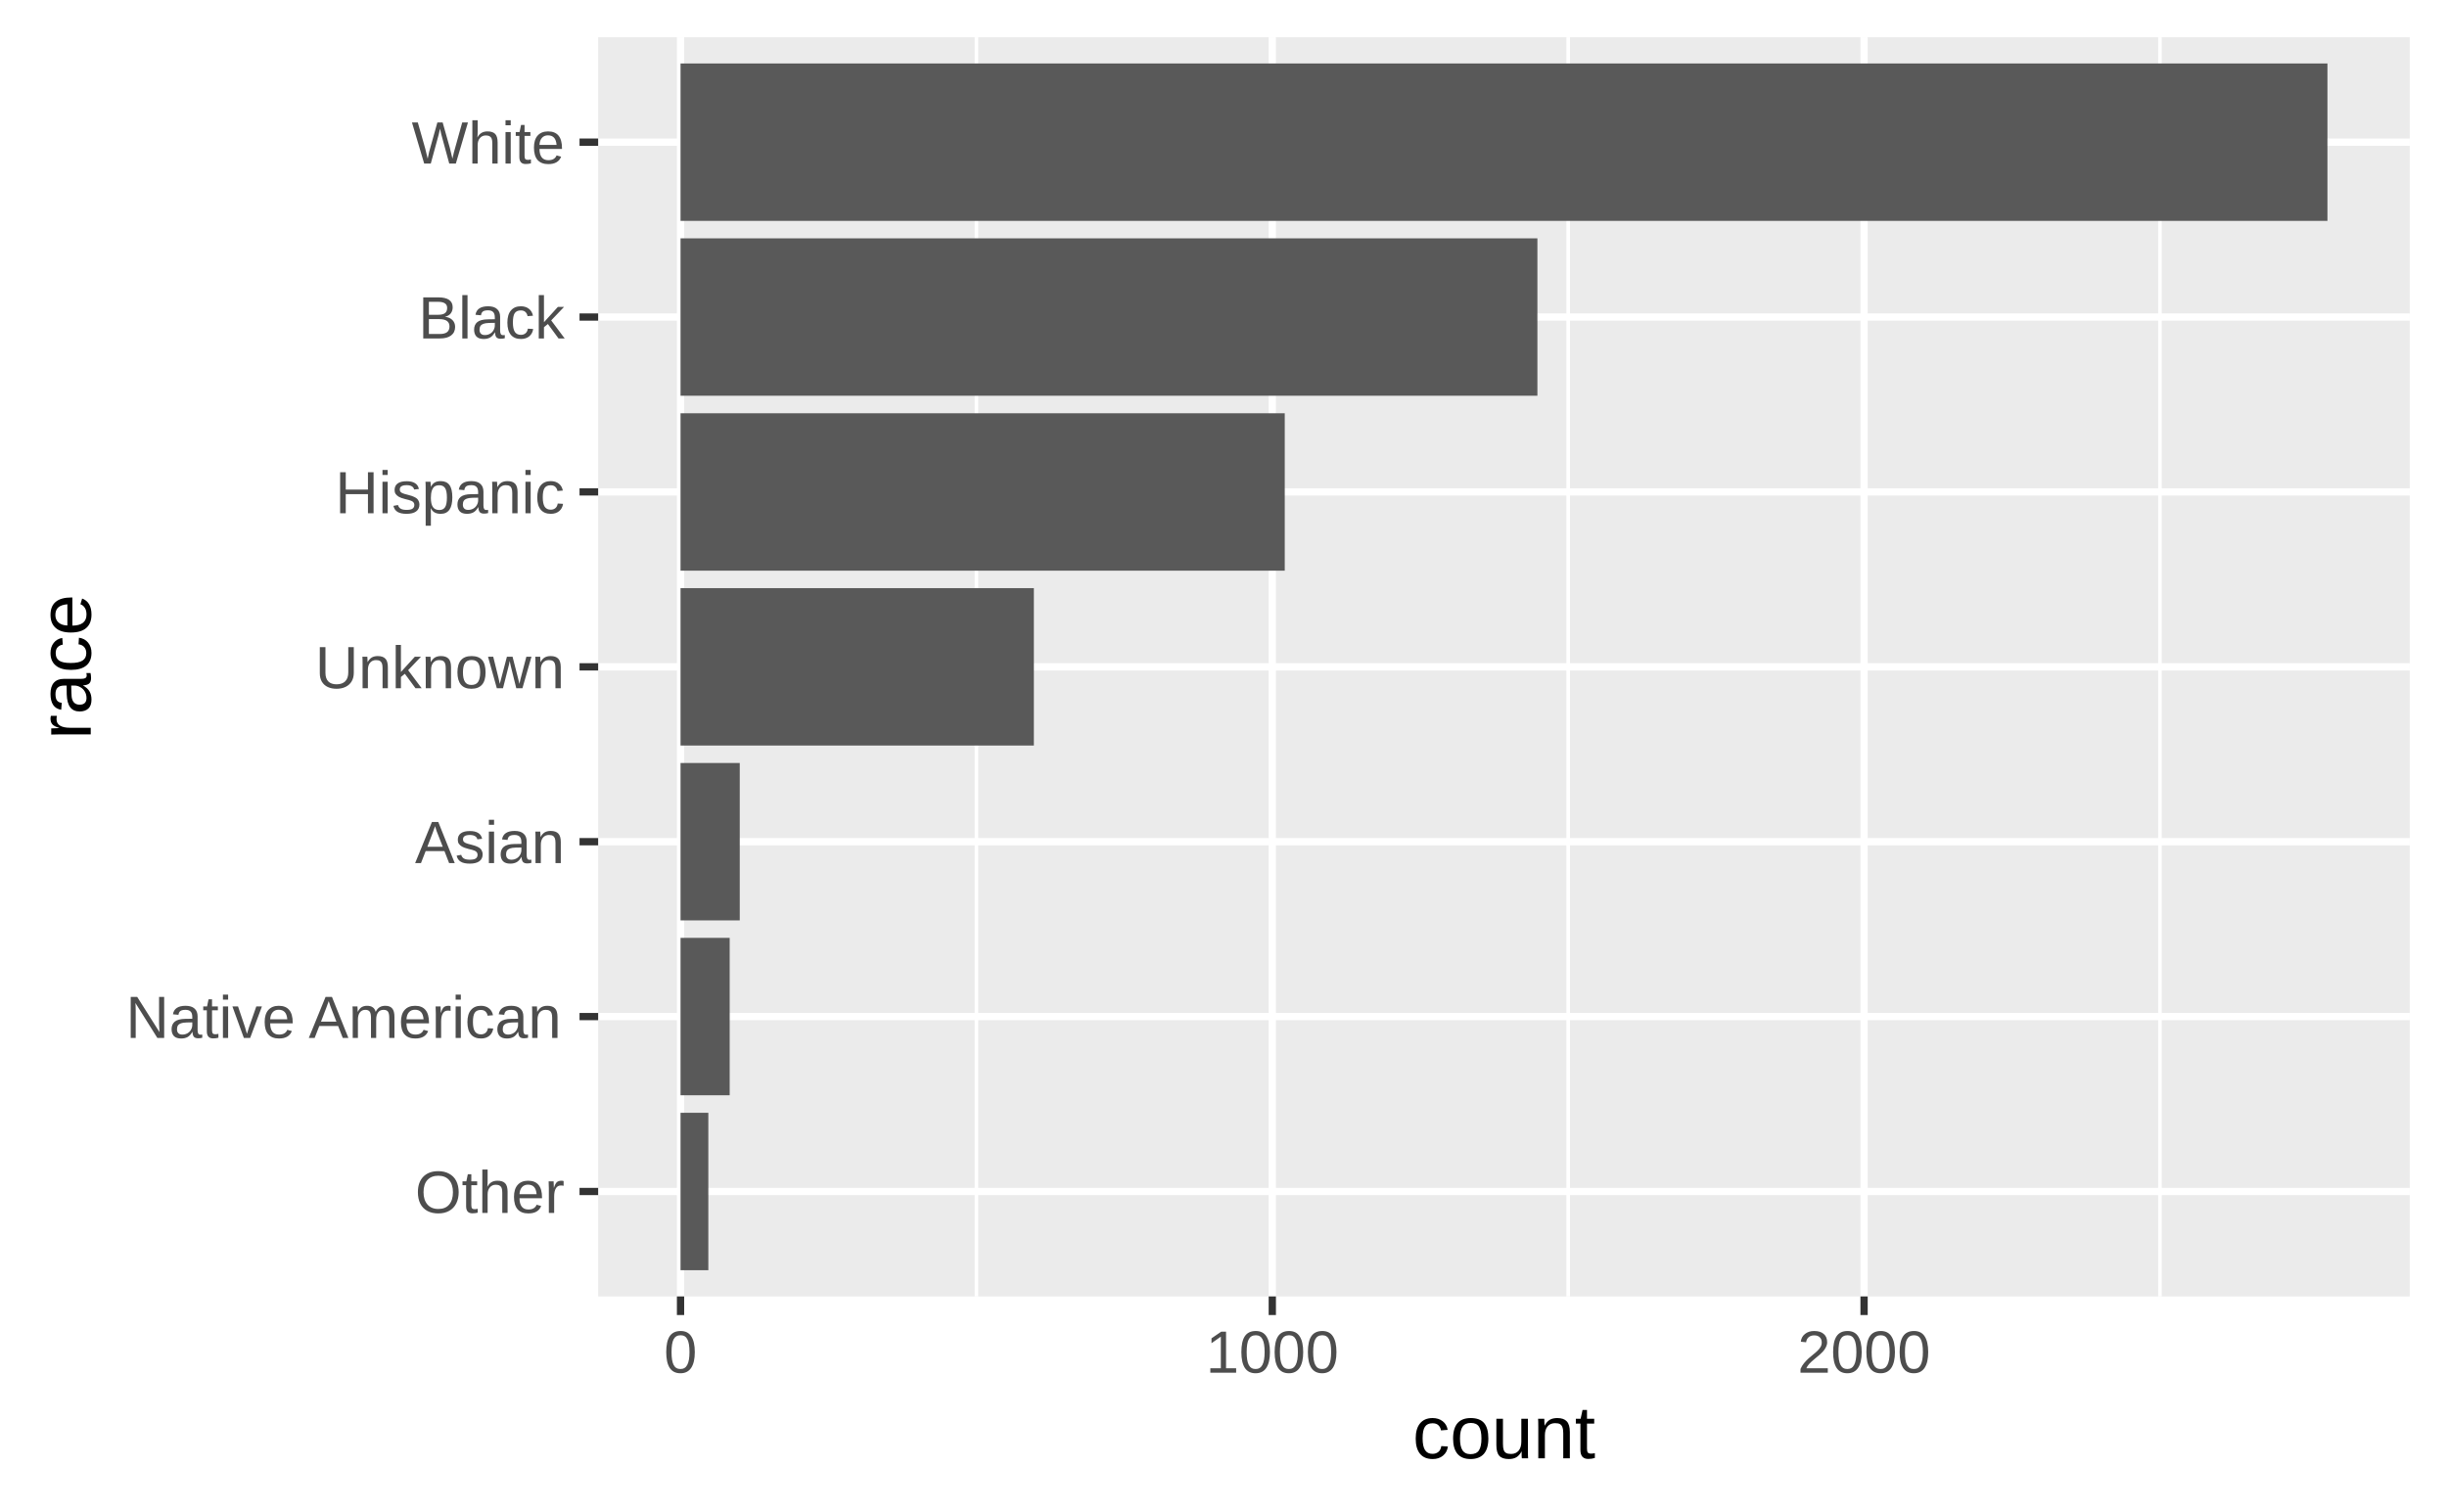
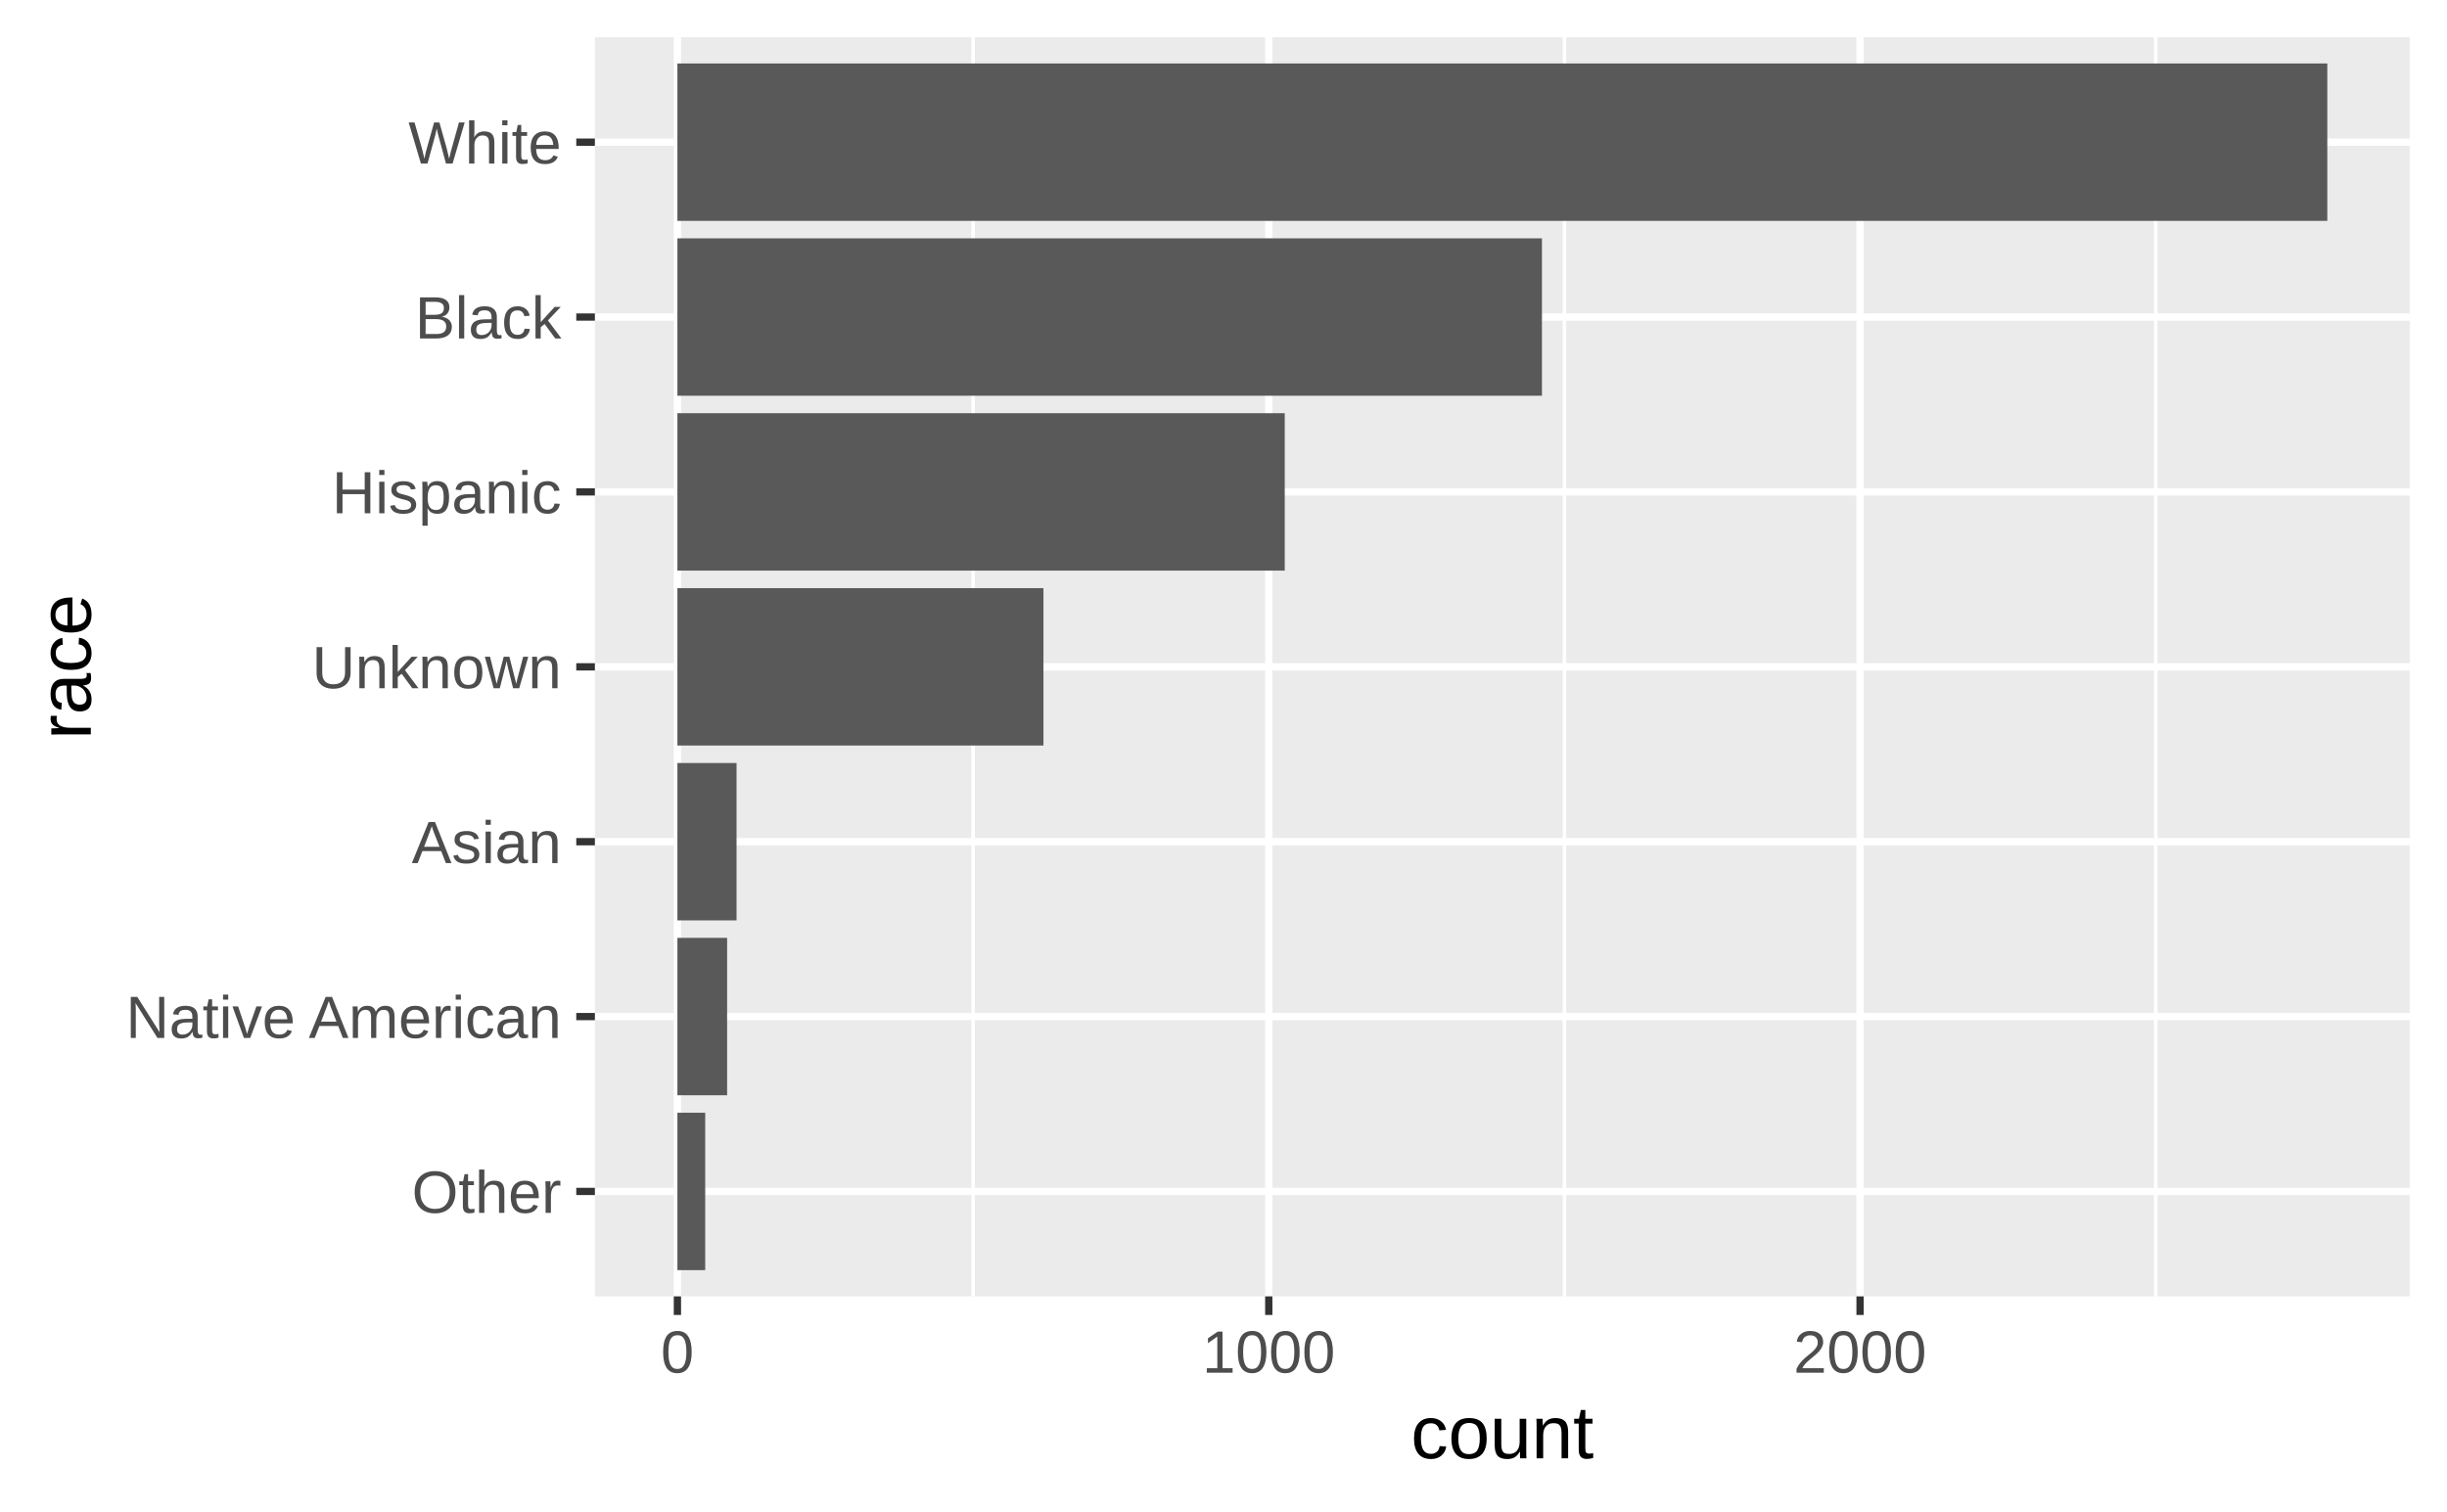
- <svg xmlns="http://www.w3.org/2000/svg" viewBox="0 0 360.00 222.48">
+ <svg xmlns="http://www.w3.org/2000/svg" class="svglite" width="360.00pt" height="222.48pt" viewBox="0 0 360.00 222.48">
  <defs>
    <style type="text/css">
-     line, polyline, polygon, path, rect, circle {
+     .svglite line, .svglite polyline, .svglite polygon, .svglite path, .svglite rect, .svglite circle {
      fill: none;
      stroke: #000000;
      stroke-linecap: round;
      stroke-linejoin: round;
      stroke-miterlimit: 10.00;
    }
  </style>
  </defs>
  <rect width="100%" height="100%" style="stroke: none; fill: #FFFFFF;" />
-   <rect x="0" y="0.00" width="360.00" height="222.48" style="stroke-width: 1.07; stroke: #FFFFFF; fill: #FFFFFF;" />
  <defs>
-     <clipPath id="cpODguMDB8MzU0LjUyfDE5MC43Nnw1LjQ4">
-       <rect x="88.00" y="5.48" width="266.52" height="185.28" />
-     </clipPath>
-   </defs>
-   <rect x="88.00" y="5.48" width="266.52" height="185.28" style="stroke-width: 1.07; stroke: none; fill: #EBEBEB;" clip-path="url(#cpODguMDB8MzU0LjUyfDE5MC43Nnw1LjQ4)" />
-   <polyline points="143.65,190.76 143.65,5.48 " style="stroke-width: 0.53; stroke: #FFFFFF; stroke-linecap: butt;" clip-path="url(#cpODguMDB8MzU0LjUyfDE5MC43Nnw1LjQ4)" />
-   <polyline points="230.71,190.76 230.71,5.48 " style="stroke-width: 0.53; stroke: #FFFFFF; stroke-linecap: butt;" clip-path="url(#cpODguMDB8MzU0LjUyfDE5MC43Nnw1LjQ4)" />
-   <polyline points="317.77,190.76 317.77,5.48 " style="stroke-width: 0.53; stroke: #FFFFFF; stroke-linecap: butt;" clip-path="url(#cpODguMDB8MzU0LjUyfDE5MC43Nnw1LjQ4)" />
-   <polyline points="88.00,175.32 354.52,175.32 " style="stroke-width: 1.07; stroke: #FFFFFF; stroke-linecap: butt;" clip-path="url(#cpODguMDB8MzU0LjUyfDE5MC43Nnw1LjQ4)" />
-   <polyline points="88.00,149.58 354.52,149.58 " style="stroke-width: 1.07; stroke: #FFFFFF; stroke-linecap: butt;" clip-path="url(#cpODguMDB8MzU0LjUyfDE5MC43Nnw1LjQ4)" />
-   <polyline points="88.00,123.85 354.52,123.85 " style="stroke-width: 1.07; stroke: #FFFFFF; stroke-linecap: butt;" clip-path="url(#cpODguMDB8MzU0LjUyfDE5MC43Nnw1LjQ4)" />
-   <polyline points="88.00,98.12 354.52,98.12 " style="stroke-width: 1.07; stroke: #FFFFFF; stroke-linecap: butt;" clip-path="url(#cpODguMDB8MzU0LjUyfDE5MC43Nnw1LjQ4)" />
-   <polyline points="88.00,72.38 354.52,72.38 " style="stroke-width: 1.07; stroke: #FFFFFF; stroke-linecap: butt;" clip-path="url(#cpODguMDB8MzU0LjUyfDE5MC43Nnw1LjQ4)" />
-   <polyline points="88.00,46.65 354.52,46.65 " style="stroke-width: 1.07; stroke: #FFFFFF; stroke-linecap: butt;" clip-path="url(#cpODguMDB8MzU0LjUyfDE5MC43Nnw1LjQ4)" />
-   <polyline points="88.00,20.92 354.52,20.92 " style="stroke-width: 1.07; stroke: #FFFFFF; stroke-linecap: butt;" clip-path="url(#cpODguMDB8MzU0LjUyfDE5MC43Nnw1LjQ4)" />
-   <polyline points="100.12,190.76 100.12,5.48 " style="stroke-width: 1.07; stroke: #FFFFFF; stroke-linecap: butt;" clip-path="url(#cpODguMDB8MzU0LjUyfDE5MC43Nnw1LjQ4)" />
-   <polyline points="187.18,190.76 187.18,5.48 " style="stroke-width: 1.07; stroke: #FFFFFF; stroke-linecap: butt;" clip-path="url(#cpODguMDB8MzU0LjUyfDE5MC43Nnw1LjQ4)" />
-   <polyline points="274.24,190.76 274.24,5.48 " style="stroke-width: 1.07; stroke: #FFFFFF; stroke-linecap: butt;" clip-path="url(#cpODguMDB8MzU0LjUyfDE5MC43Nnw1LjQ4)" />
-   <rect x="100.12" y="163.74" width="4.09" height="23.16" style="stroke-width: 1.07; stroke: none; stroke-linecap: square; stroke-linejoin: miter; fill: #595959;" clip-path="url(#cpODguMDB8MzU0LjUyfDE5MC43Nnw1LjQ4)" />
-   <rect x="100.12" y="138.00" width="7.23" height="23.16" style="stroke-width: 1.07; stroke: none; stroke-linecap: square; stroke-linejoin: miter; fill: #595959;" clip-path="url(#cpODguMDB8MzU0LjUyfDE5MC43Nnw1LjQ4)" />
-   <rect x="100.12" y="112.27" width="8.71" height="23.16" style="stroke-width: 1.07; stroke: none; stroke-linecap: square; stroke-linejoin: miter; fill: #595959;" clip-path="url(#cpODguMDB8MzU0LjUyfDE5MC43Nnw1LjQ4)" />
-   <rect x="100.12" y="86.54" width="51.98" height="23.16" style="stroke-width: 1.07; stroke: none; stroke-linecap: square; stroke-linejoin: miter; fill: #595959;" clip-path="url(#cpODguMDB8MzU0LjUyfDE5MC43Nnw1LjQ4)" />
-   <rect x="100.12" y="60.81" width="88.89" height="23.16" style="stroke-width: 1.07; stroke: none; stroke-linecap: square; stroke-linejoin: miter; fill: #595959;" clip-path="url(#cpODguMDB8MzU0LjUyfDE5MC43Nnw1LjQ4)" />
-   <rect x="100.12" y="35.07" width="126.06" height="23.16" style="stroke-width: 1.07; stroke: none; stroke-linecap: square; stroke-linejoin: miter; fill: #595959;" clip-path="url(#cpODguMDB8MzU0LjUyfDE5MC43Nnw1LjQ4)" />
-   <rect x="100.12" y="9.34" width="242.29" height="23.16" style="stroke-width: 1.07; stroke: none; stroke-linecap: square; stroke-linejoin: miter; fill: #595959;" clip-path="url(#cpODguMDB8MzU0LjUyfDE5MC43Nnw1LjQ4)" />
-   <defs>
-     <clipPath id="cpMC4wMHwzNjAuMDB8MjIyLjQ4fDAuMDA=">
+     <clipPath id="cpMC4wMHwzNjAuMDB8MC4wMHwyMjIuNDg=">
      <rect x="0.00" y="0.00" width="360.00" height="222.48" />
    </clipPath>
  </defs>
-   <g clip-path="url(#cpMC4wMHwzNjAuMDB8MjIyLjQ4fDAuMDA=)">
-     <text x="61.06" y="178.47" style="font-size: 8.80px; fill: #4D4D4D; font-family: Arial;" textLength="22.01px" lengthAdjust="spacingAndGlyphs">Other</text>
+   <g clip-path="url(#cpMC4wMHwzNjAuMDB8MC4wMHwyMjIuNDg=)">
+     <rect x="0.00" y="0.00" width="360.00" height="222.48" style="stroke-width: 1.07; stroke: #FFFFFF; fill: #FFFFFF;" />
  </g>
-   <g clip-path="url(#cpMC4wMHwzNjAuMDB8MjIyLjQ4fDAuMDA=)">
-     <text x="18.51" y="152.73" style="font-size: 8.80px; fill: #4D4D4D; font-family: Arial;" textLength="64.56px" lengthAdjust="spacingAndGlyphs">Native American</text>
+   <defs>
+     <clipPath id="cpODcuNTJ8MzU0LjUyfDUuNDh8MTkwLjc1">
+       <rect x="87.52" y="5.48" width="267.00" height="185.27" />
+     </clipPath>
+   </defs>
+   <g clip-path="url(#cpODcuNTJ8MzU0LjUyfDUuNDh8MTkwLjc1)">
+     <rect x="87.52" y="5.48" width="267.00" height="185.27" style="stroke-width: 1.07; stroke: none; fill: #EBEBEB;" />
+     <polyline points="143.16,190.75 143.16,5.48 " style="stroke-width: 0.53; stroke: #FFFFFF; stroke-linecap: butt;" />
+     <polyline points="230.16,190.75 230.16,5.48 " style="stroke-width: 0.53; stroke: #FFFFFF; stroke-linecap: butt;" />
+     <polyline points="317.15,190.75 317.15,5.48 " style="stroke-width: 0.53; stroke: #FFFFFF; stroke-linecap: butt;" />
+     <polyline points="87.52,175.31 354.52,175.31 " style="stroke-width: 1.07; stroke: #FFFFFF; stroke-linecap: butt;" />
+     <polyline points="87.52,149.58 354.52,149.58 " style="stroke-width: 1.07; stroke: #FFFFFF; stroke-linecap: butt;" />
+     <polyline points="87.52,123.85 354.52,123.85 " style="stroke-width: 1.07; stroke: #FFFFFF; stroke-linecap: butt;" />
+     <polyline points="87.52,98.12 354.52,98.12 " style="stroke-width: 1.07; stroke: #FFFFFF; stroke-linecap: butt;" />
+     <polyline points="87.52,72.38 354.52,72.38 " style="stroke-width: 1.07; stroke: #FFFFFF; stroke-linecap: butt;" />
+     <polyline points="87.52,46.65 354.52,46.65 " style="stroke-width: 1.07; stroke: #FFFFFF; stroke-linecap: butt;" />
+     <polyline points="87.52,20.92 354.52,20.92 " style="stroke-width: 1.07; stroke: #FFFFFF; stroke-linecap: butt;" />
+     <polyline points="99.66,190.75 99.66,5.48 " style="stroke-width: 1.07; stroke: #FFFFFF; stroke-linecap: butt;" />
+     <polyline points="186.66,190.75 186.66,5.48 " style="stroke-width: 1.07; stroke: #FFFFFF; stroke-linecap: butt;" />
+     <polyline points="273.65,190.75 273.65,5.48 " style="stroke-width: 1.07; stroke: #FFFFFF; stroke-linecap: butt;" />
+     <rect x="99.66" y="163.73" width="4.09" height="23.16" style="stroke-width: 1.07; stroke: none; stroke-linecap: square; stroke-linejoin: miter; fill: #595959;" />
+     <rect x="99.66" y="138.00" width="7.31" height="23.16" style="stroke-width: 1.07; stroke: none; stroke-linecap: square; stroke-linejoin: miter; fill: #595959;" />
+     <rect x="99.66" y="112.27" width="8.70" height="23.16" style="stroke-width: 1.07; stroke: none; stroke-linecap: square; stroke-linejoin: miter; fill: #595959;" />
+     <rect x="99.66" y="86.54" width="53.85" height="23.16" style="stroke-width: 1.07; stroke: none; stroke-linecap: square; stroke-linejoin: miter; fill: #595959;" />
+     <rect x="99.66" y="60.80" width="89.35" height="23.16" style="stroke-width: 1.07; stroke: none; stroke-linecap: square; stroke-linejoin: miter; fill: #595959;" />
+     <rect x="99.66" y="35.07" width="127.19" height="23.16" style="stroke-width: 1.07; stroke: none; stroke-linecap: square; stroke-linejoin: miter; fill: #595959;" />
+     <rect x="99.66" y="9.34" width="242.73" height="23.16" style="stroke-width: 1.07; stroke: none; stroke-linecap: square; stroke-linejoin: miter; fill: #595959;" />
  </g>
-   <g clip-path="url(#cpMC4wMHwzNjAuMDB8MjIyLjQ4fDAuMDA=)">
-     <text x="61.06" y="127.00" style="font-size: 8.80px; fill: #4D4D4D; font-family: Arial;" textLength="22.01px" lengthAdjust="spacingAndGlyphs">Asian</text>
-   </g>
-   <g clip-path="url(#cpMC4wMHwzNjAuMDB8MjIyLjQ4fDAuMDA=)">
-     <text x="46.38" y="101.27" style="font-size: 8.80px; fill: #4D4D4D; font-family: Arial;" textLength="36.69px" lengthAdjust="spacingAndGlyphs">Unknown</text>
-   </g>
-   <g clip-path="url(#cpMC4wMHwzNjAuMDB8MjIyLjQ4fDAuMDA=)">
-     <text x="49.32" y="75.53" style="font-size: 8.80px; fill: #4D4D4D; font-family: Arial;" textLength="33.75px" lengthAdjust="spacingAndGlyphs">Hispanic</text>
-   </g>
-   <g clip-path="url(#cpMC4wMHwzNjAuMDB8MjIyLjQ4fDAuMDA=)">
-     <text x="61.55" y="49.80" style="font-size: 8.80px; fill: #4D4D4D; font-family: Arial;" textLength="21.52px" lengthAdjust="spacingAndGlyphs">Black</text>
-   </g>
-   <g clip-path="url(#cpMC4wMHwzNjAuMDB8MjIyLjQ4fDAuMDA=)">
-     <text x="60.58" y="24.07" style="font-size: 8.80px; fill: #4D4D4D; font-family: Arial;" textLength="22.49px" lengthAdjust="spacingAndGlyphs">White</text>
-   </g>
-   <polyline points="85.26,175.32 88.00,175.32 " style="stroke-width: 1.07; stroke: #333333; stroke-linecap: butt;" clip-path="url(#cpMC4wMHwzNjAuMDB8MjIyLjQ4fDAuMDA=)" />
-   <polyline points="85.26,149.58 88.00,149.58 " style="stroke-width: 1.07; stroke: #333333; stroke-linecap: butt;" clip-path="url(#cpMC4wMHwzNjAuMDB8MjIyLjQ4fDAuMDA=)" />
-   <polyline points="85.26,123.85 88.00,123.85 " style="stroke-width: 1.07; stroke: #333333; stroke-linecap: butt;" clip-path="url(#cpMC4wMHwzNjAuMDB8MjIyLjQ4fDAuMDA=)" />
-   <polyline points="85.26,98.12 88.00,98.12 " style="stroke-width: 1.07; stroke: #333333; stroke-linecap: butt;" clip-path="url(#cpMC4wMHwzNjAuMDB8MjIyLjQ4fDAuMDA=)" />
-   <polyline points="85.26,72.38 88.00,72.38 " style="stroke-width: 1.07; stroke: #333333; stroke-linecap: butt;" clip-path="url(#cpMC4wMHwzNjAuMDB8MjIyLjQ4fDAuMDA=)" />
-   <polyline points="85.26,46.65 88.00,46.65 " style="stroke-width: 1.07; stroke: #333333; stroke-linecap: butt;" clip-path="url(#cpMC4wMHwzNjAuMDB8MjIyLjQ4fDAuMDA=)" />
-   <polyline points="85.26,20.92 88.00,20.92 " style="stroke-width: 1.07; stroke: #333333; stroke-linecap: butt;" clip-path="url(#cpMC4wMHwzNjAuMDB8MjIyLjQ4fDAuMDA=)" />
-   <polyline points="100.12,193.50 100.12,190.76 " style="stroke-width: 1.07; stroke: #333333; stroke-linecap: butt;" clip-path="url(#cpMC4wMHwzNjAuMDB8MjIyLjQ4fDAuMDA=)" />
-   <polyline points="187.18,193.50 187.18,190.76 " style="stroke-width: 1.07; stroke: #333333; stroke-linecap: butt;" clip-path="url(#cpMC4wMHwzNjAuMDB8MjIyLjQ4fDAuMDA=)" />
-   <polyline points="274.24,193.50 274.24,190.76 " style="stroke-width: 1.07; stroke: #333333; stroke-linecap: butt;" clip-path="url(#cpMC4wMHwzNjAuMDB8MjIyLjQ4fDAuMDA=)" />
-   <g clip-path="url(#cpMC4wMHwzNjAuMDB8MjIyLjQ4fDAuMDA=)">
-     <text x="97.67" y="201.99" style="font-size: 8.80px; fill: #4D4D4D; font-family: Arial;" textLength="4.89px" lengthAdjust="spacingAndGlyphs">0</text>
-   </g>
-   <g clip-path="url(#cpMC4wMHwzNjAuMDB8MjIyLjQ4fDAuMDA=)">
-     <text x="177.39" y="201.99" style="font-size: 8.80px; fill: #4D4D4D; font-family: Arial;" textLength="19.58px" lengthAdjust="spacingAndGlyphs">1000</text>
-   </g>
-   <g clip-path="url(#cpMC4wMHwzNjAuMDB8MjIyLjQ4fDAuMDA=)">
-     <text x="264.45" y="201.99" style="font-size: 8.80px; fill: #4D4D4D; font-family: Arial;" textLength="19.58px" lengthAdjust="spacingAndGlyphs">2000</text>
-   </g>
-   <g clip-path="url(#cpMC4wMHwzNjAuMDB8MjIyLjQ4fDAuMDA=)">
-     <text x="207.81" y="214.58" style="font-size: 11.00px; font-family: Arial;" textLength="26.91px" lengthAdjust="spacingAndGlyphs">count</text>
-   </g>
-   <g clip-path="url(#cpMC4wMHwzNjAuMDB8MjIyLjQ4fDAuMDA=)">
-     <text transform="translate(13.35,108.82) rotate(-90)" style="font-size: 11.00px; font-family: Arial;" textLength="21.40px" lengthAdjust="spacingAndGlyphs">race</text>
+   <g clip-path="url(#cpMC4wMHwzNjAuMDB8MC4wMHwyMjIuNDg=)">
+     <text x="82.59" y="178.46" text-anchor="end" style="font-size: 8.80px; fill: #4D4D4D; font-family: Arial;" textLength="22.02px" lengthAdjust="spacingAndGlyphs">Other</text>
+     <text x="82.59" y="152.73" text-anchor="end" style="font-size: 8.80px; fill: #4D4D4D; font-family: Arial;" textLength="64.07px" lengthAdjust="spacingAndGlyphs">Native American</text>
+     <text x="82.59" y="127.00" text-anchor="end" style="font-size: 8.80px; fill: #4D4D4D; font-family: Arial;" textLength="22.01px" lengthAdjust="spacingAndGlyphs">Asian</text>
+     <text x="82.59" y="101.27" text-anchor="end" style="font-size: 8.80px; fill: #4D4D4D; font-family: Arial;" textLength="36.68px" lengthAdjust="spacingAndGlyphs">Unknown</text>
+     <text x="82.59" y="75.53" text-anchor="end" style="font-size: 8.80px; fill: #4D4D4D; font-family: Arial;" textLength="33.74px" lengthAdjust="spacingAndGlyphs">Hispanic</text>
+     <text x="82.59" y="49.80" text-anchor="end" style="font-size: 8.80px; fill: #4D4D4D; font-family: Arial;" textLength="21.51px" lengthAdjust="spacingAndGlyphs">Black</text>
+     <text x="82.59" y="24.07" text-anchor="end" style="font-size: 8.80px; fill: #4D4D4D; font-family: Arial;" textLength="22.49px" lengthAdjust="spacingAndGlyphs">White</text>
+     <polyline points="84.78,175.31 87.52,175.31 " style="stroke-width: 1.07; stroke: #333333; stroke-linecap: butt;" />
+     <polyline points="84.78,149.58 87.52,149.58 " style="stroke-width: 1.07; stroke: #333333; stroke-linecap: butt;" />
+     <polyline points="84.78,123.85 87.52,123.85 " style="stroke-width: 1.07; stroke: #333333; stroke-linecap: butt;" />
+     <polyline points="84.78,98.12 87.52,98.12 " style="stroke-width: 1.07; stroke: #333333; stroke-linecap: butt;" />
+     <polyline points="84.78,72.38 87.52,72.38 " style="stroke-width: 1.07; stroke: #333333; stroke-linecap: butt;" />
+     <polyline points="84.78,46.65 87.52,46.65 " style="stroke-width: 1.07; stroke: #333333; stroke-linecap: butt;" />
+     <polyline points="84.78,20.92 87.52,20.92 " style="stroke-width: 1.07; stroke: #333333; stroke-linecap: butt;" />
+     <polyline points="99.66,193.49 99.66,190.75 " style="stroke-width: 1.07; stroke: #333333; stroke-linecap: butt;" />
+     <polyline points="186.66,193.49 186.66,190.75 " style="stroke-width: 1.07; stroke: #333333; stroke-linecap: butt;" />
+     <polyline points="273.65,193.49 273.65,190.75 " style="stroke-width: 1.07; stroke: #333333; stroke-linecap: butt;" />
+     <text x="99.66" y="201.98" text-anchor="middle" style="font-size: 8.80px; fill: #4D4D4D; font-family: Arial;" textLength="4.90px" lengthAdjust="spacingAndGlyphs">0</text>
+     <text x="186.66" y="201.98" text-anchor="middle" style="font-size: 8.80px; fill: #4D4D4D; font-family: Arial;" textLength="19.58px" lengthAdjust="spacingAndGlyphs">1000</text>
+     <text x="273.65" y="201.98" text-anchor="middle" style="font-size: 8.80px; fill: #4D4D4D; font-family: Arial;" textLength="19.58px" lengthAdjust="spacingAndGlyphs">2000</text>
+     <text x="221.02" y="214.58" text-anchor="middle" style="font-size: 11.00px; font-family: Arial;" textLength="26.92px" lengthAdjust="spacingAndGlyphs">count</text>
+     <text transform="translate(13.36,98.12) rotate(-90)" text-anchor="middle" style="font-size: 11.00px; font-family: Arial;" textLength="21.41px" lengthAdjust="spacingAndGlyphs">race</text>
  </g>
</svg>
